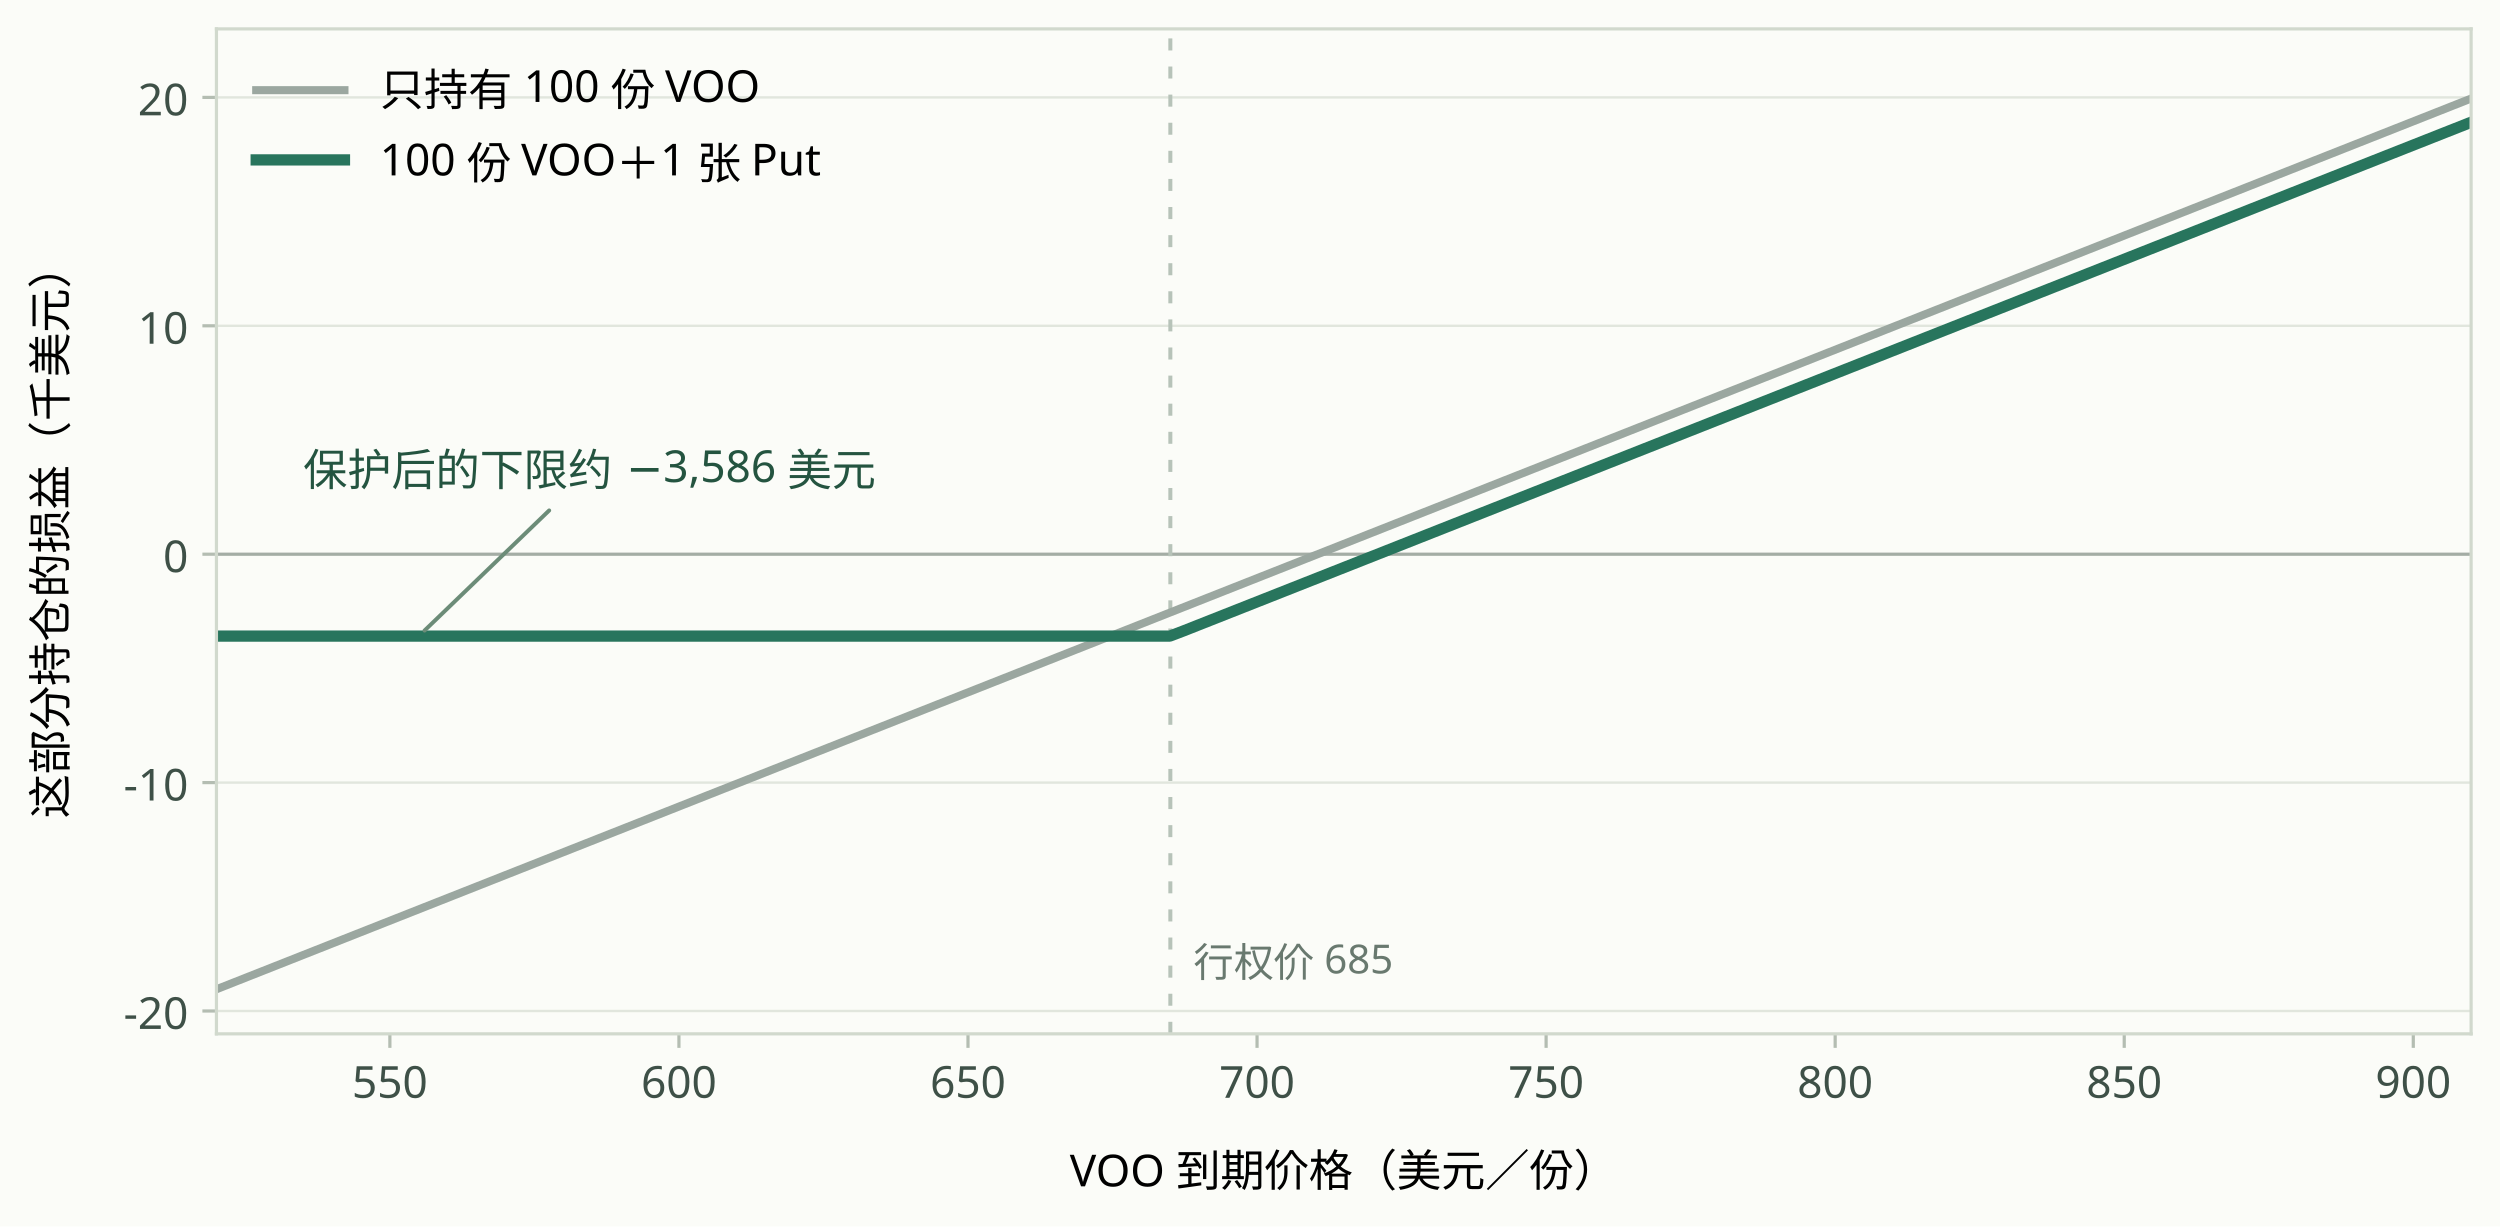
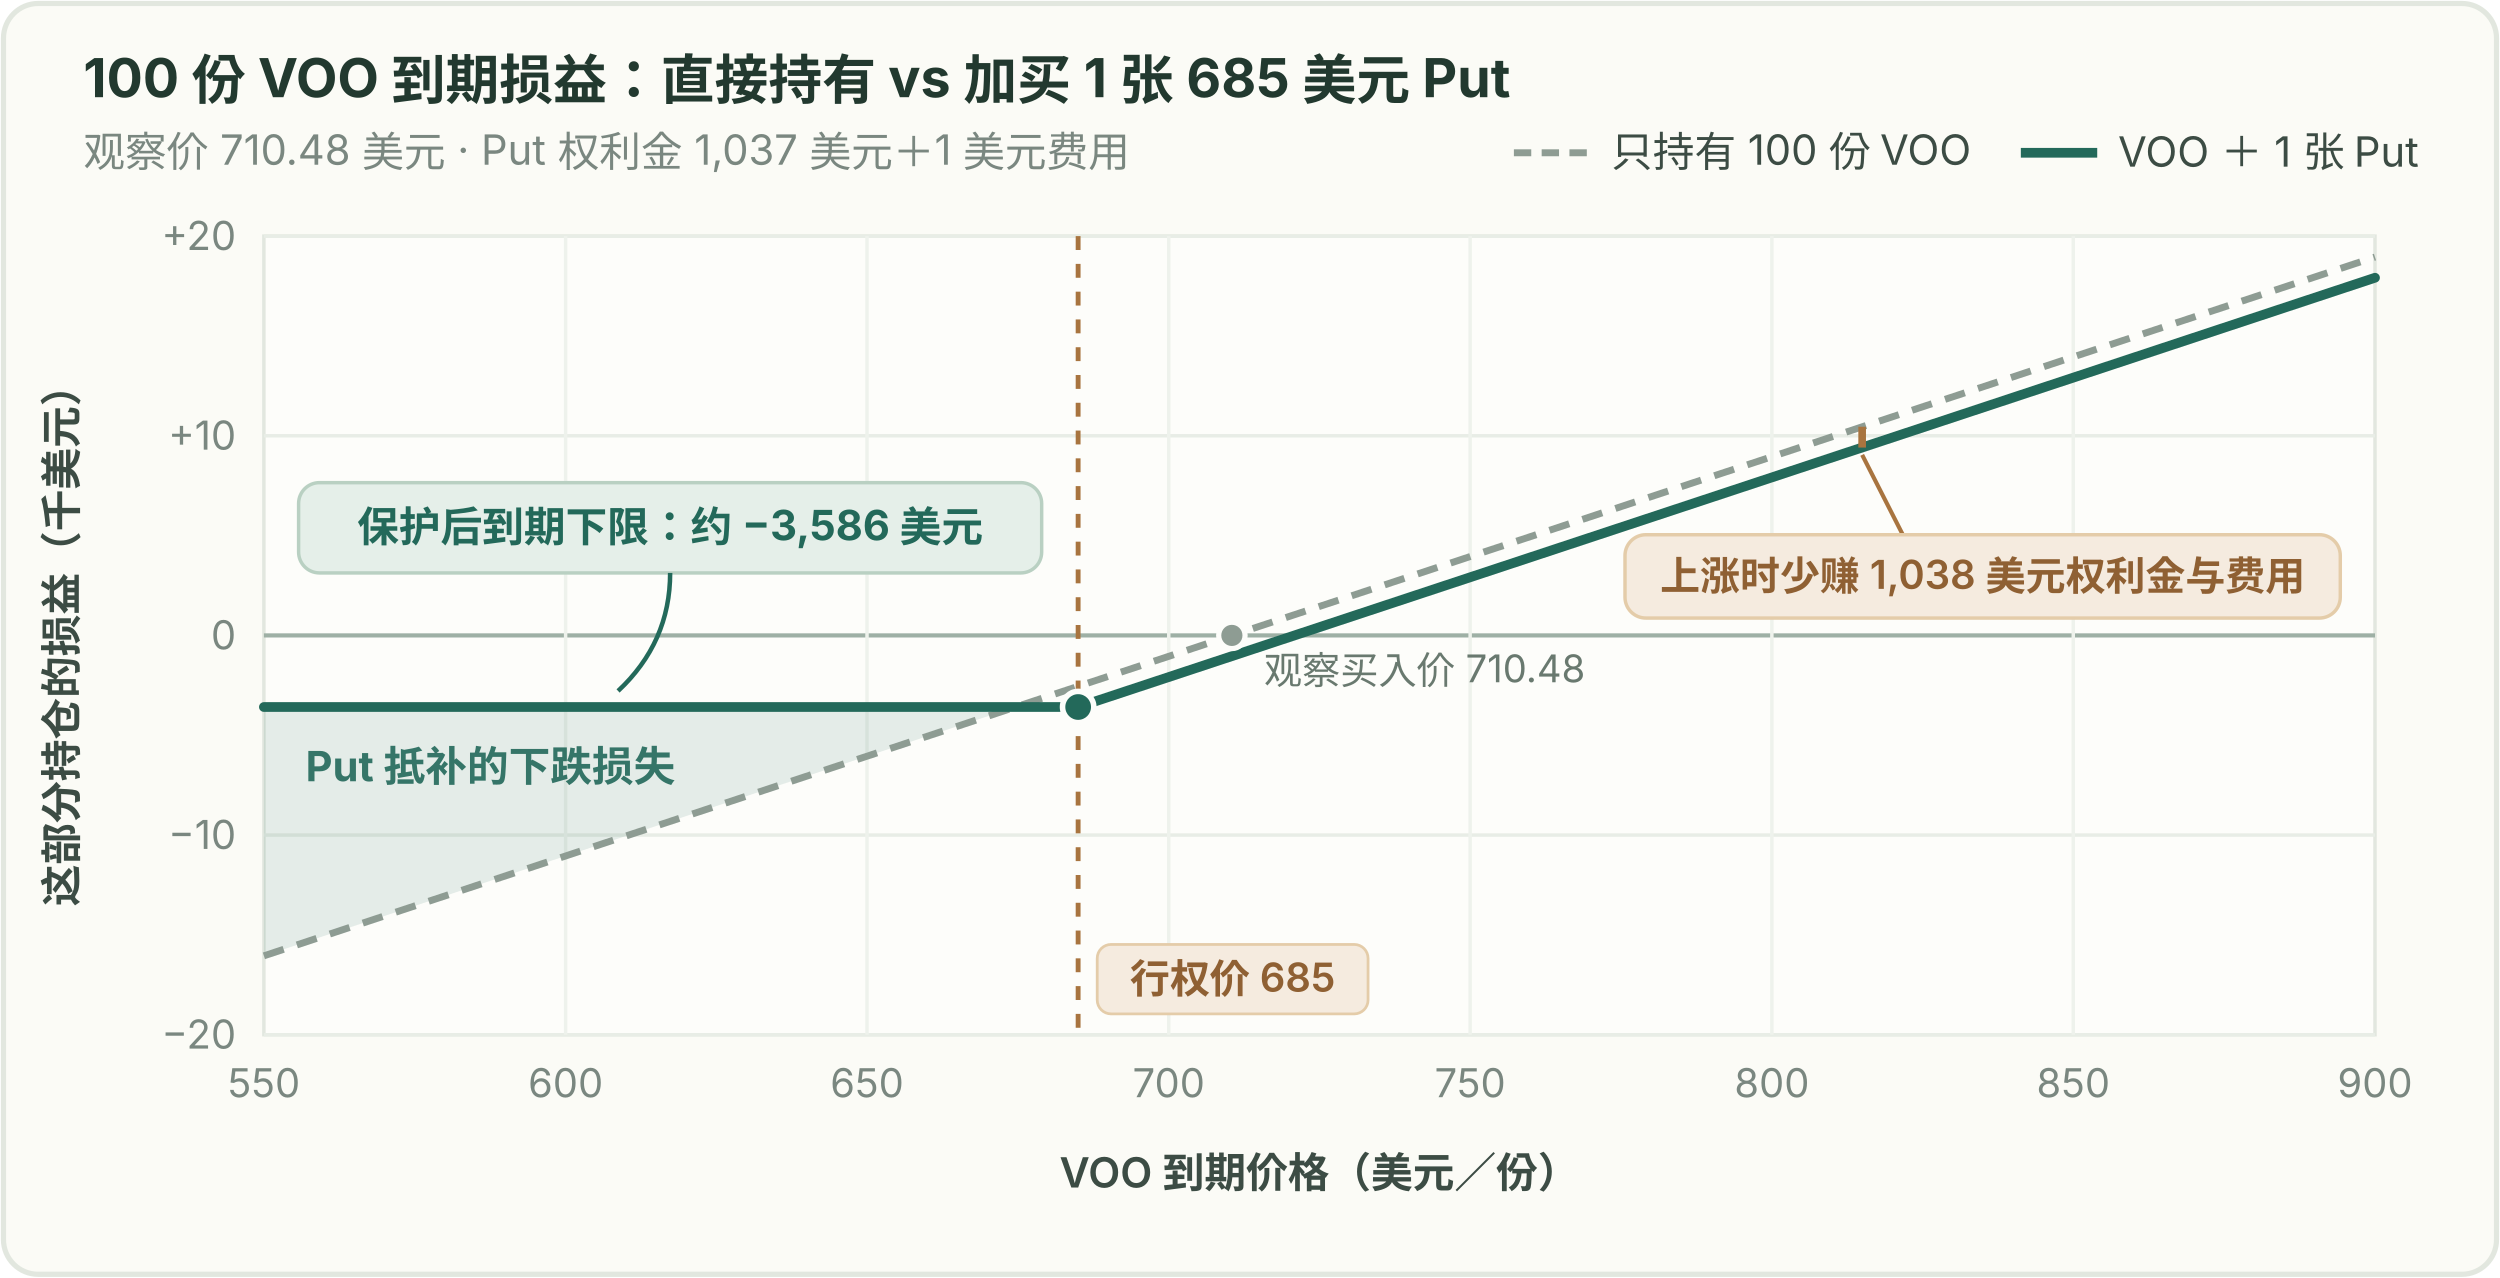
- <svg xmlns="http://www.w3.org/2000/svg" xmlns:xlink="http://www.w3.org/1999/xlink" width="622.856pt" height="305.556pt" viewBox="0 0 622.856 305.556" version="1.1">
-   <defs>
-     <style type="text/css">*{stroke-linejoin: round; stroke-linecap: butt}</style>
-   </defs>
-   <g id="figure_1">
-     <g id="patch_1">
-       <path d="M 0 305.556 L 622.856 305.556 L 622.856 0 L 0 0 z " style="fill: #fbfcf8" />
-     </g>
-     <g id="axes_1">
-       <g id="patch_2">
-         <path d="M 53.924 257.573 L 615.656 257.573 L 615.656 7.2 L 53.924 7.2 z " style="fill: #fbfcf8" />
-       </g>
-       <g id="matplotlib.axis_1">
-         <g id="xtick_1">
-           <g id="line2d_1">
-             <defs>
-               <path id="m3b5987afc4" d="M 0 0 L 0 3.5 " style="stroke: #b4bdb2; stroke-width: 0.8" />
-             </defs>
-             <g>
-               <use xlink:href="#m3b5987afc4" x="97.134" y="257.573" style="fill: #b4bdb2; stroke: #b4bdb2; stroke-width: 0.8" />
-             </g>
-           </g>
-           <g id="text_1">
-             <text style="font-size: 11px; font-family: 'Microsoft YaHei'; text-anchor: middle; fill: #3e5047" x="97.134" y="273.505" transform="rotate(-0 97.13403 273.5048)">550</text>
-           </g>
-         </g>
-         <g id="xtick_2">
-           <g id="line2d_2">
-             <g>
-               <use xlink:href="#m3b5987afc4" x="169.151" y="257.573" style="fill: #b4bdb2; stroke: #b4bdb2; stroke-width: 0.8" />
-             </g>
-           </g>
-           <g id="text_2">
-             <text style="font-size: 11px; font-family: 'Microsoft YaHei'; text-anchor: middle; fill: #3e5047" x="169.151" y="273.505" transform="rotate(-0 169.151 273.5048)">600</text>
-           </g>
-         </g>
-         <g id="xtick_3">
-           <g id="line2d_3">
-             <g>
-               <use xlink:href="#m3b5987afc4" x="241.168" y="257.573" style="fill: #b4bdb2; stroke: #b4bdb2; stroke-width: 0.8" />
-             </g>
-           </g>
-           <g id="text_3">
-             <text style="font-size: 11px; font-family: 'Microsoft YaHei'; text-anchor: middle; fill: #3e5047" x="241.168" y="273.505" transform="rotate(-0 241.168 273.5048)">650</text>
-           </g>
-         </g>
-         <g id="xtick_4">
-           <g id="line2d_4">
-             <g>
-               <use xlink:href="#m3b5987afc4" x="313.185" y="257.573" style="fill: #b4bdb2; stroke: #b4bdb2; stroke-width: 0.8" />
-             </g>
-           </g>
-           <g id="text_4">
-             <text style="font-size: 11px; font-family: 'Microsoft YaHei'; text-anchor: middle; fill: #3e5047" x="313.185" y="273.505" transform="rotate(-0 313.185 273.5048)">700</text>
-           </g>
-         </g>
-         <g id="xtick_5">
-           <g id="line2d_5">
-             <g>
-               <use xlink:href="#m3b5987afc4" x="385.202" y="257.573" style="fill: #b4bdb2; stroke: #b4bdb2; stroke-width: 0.8" />
-             </g>
-           </g>
-           <g id="text_5">
-             <text style="font-size: 11px; font-family: 'Microsoft YaHei'; text-anchor: middle; fill: #3e5047" x="385.202" y="273.505" transform="rotate(-0 385.2019 273.5048)">750</text>
-           </g>
-         </g>
-         <g id="xtick_6">
-           <g id="line2d_6">
-             <g>
-               <use xlink:href="#m3b5987afc4" x="457.219" y="257.573" style="fill: #b4bdb2; stroke: #b4bdb2; stroke-width: 0.8" />
-             </g>
-           </g>
-           <g id="text_6">
-             <text style="font-size: 11px; font-family: 'Microsoft YaHei'; text-anchor: middle; fill: #3e5047" x="457.219" y="273.505" transform="rotate(-0 457.2189 273.5048)">800</text>
-           </g>
-         </g>
-         <g id="xtick_7">
-           <g id="line2d_7">
-             <g>
-               <use xlink:href="#m3b5987afc4" x="529.236" y="257.573" style="fill: #b4bdb2; stroke: #b4bdb2; stroke-width: 0.8" />
-             </g>
-           </g>
-           <g id="text_7">
-             <text style="font-size: 11px; font-family: 'Microsoft YaHei'; text-anchor: middle; fill: #3e5047" x="529.236" y="273.505" transform="rotate(-0 529.2359 273.5048)">850</text>
-           </g>
-         </g>
-         <g id="xtick_8">
-           <g id="line2d_8">
-             <g>
-               <use xlink:href="#m3b5987afc4" x="601.253" y="257.573" style="fill: #b4bdb2; stroke: #b4bdb2; stroke-width: 0.8" />
-             </g>
-           </g>
-           <g id="text_8">
-             <text style="font-size: 11px; font-family: 'Microsoft YaHei'; text-anchor: middle; fill: #3e5047" x="601.253" y="273.505" transform="rotate(-0 601.2529 273.5048)">900</text>
-           </g>
-         </g>
-         <g id="text_9">
-           <text style="font-size: 11px; font-family: 'Microsoft YaHei'; text-anchor: middle" x="334.79" y="295.568" transform="rotate(-0 334.79 295.5685)">VOO 到期价格（美元／份）</text>
-         </g>
-       </g>
-       <g id="matplotlib.axis_2">
-         <g id="ytick_1">
-           <g id="line2d_9">
-             <path d="M 53.924 251.882 L 615.656 251.882 " clip-path="url(#p1600ebac4a)" style="fill: none; stroke: #e1e6dd; stroke-width: 0.6; stroke-linecap: square" />
-           </g>
-           <g id="line2d_10">
-             <defs>
-               <path id="m88a2098434" d="M 0 0 L -3.5 0 " style="stroke: #b4bdb2; stroke-width: 0.8" />
-             </defs>
-             <g>
-               <use xlink:href="#m88a2098434" x="53.924" y="251.882" style="fill: #b4bdb2; stroke: #b4bdb2; stroke-width: 0.8" />
-             </g>
-           </g>
-           <g id="text_10">
-             <text style="font-size: 11px; font-family: 'Microsoft YaHei'; text-anchor: end; fill: #3e5047" x="46.924" y="256.348" transform="rotate(-0 46.92385 256.3485)">-20</text>
-           </g>
-         </g>
-         <g id="ytick_2">
-           <g id="line2d_11">
-             <path d="M 53.924 194.98 L 615.656 194.98 " clip-path="url(#p1600ebac4a)" style="fill: none; stroke: #e1e6dd; stroke-width: 0.6; stroke-linecap: square" />
-           </g>
-           <g id="line2d_12">
-             <g>
-               <use xlink:href="#m88a2098434" x="53.924" y="194.98" style="fill: #b4bdb2; stroke: #b4bdb2; stroke-width: 0.8" />
-             </g>
-           </g>
-           <g id="text_11">
-             <text style="font-size: 11px; font-family: 'Microsoft YaHei'; text-anchor: end; fill: #3e5047" x="46.924" y="199.446" transform="rotate(-0 46.92385 199.4456)">-10</text>
-           </g>
-         </g>
-         <g id="ytick_3">
-           <g id="line2d_13">
-             <path d="M 53.924 138.077 L 615.656 138.077 " clip-path="url(#p1600ebac4a)" style="fill: none; stroke: #e1e6dd; stroke-width: 0.6; stroke-linecap: square" />
-           </g>
-           <g id="line2d_14">
-             <g>
-               <use xlink:href="#m88a2098434" x="53.924" y="138.077" style="fill: #b4bdb2; stroke: #b4bdb2; stroke-width: 0.8" />
-             </g>
-           </g>
-           <g id="text_12">
-             <text style="font-size: 11px; font-family: 'Microsoft YaHei'; text-anchor: end; fill: #3e5047" x="46.924" y="142.543" transform="rotate(-0 46.92385 142.5427)">0</text>
-           </g>
-         </g>
-         <g id="ytick_4">
-           <g id="line2d_15">
-             <path d="M 53.924 81.174 L 615.656 81.174 " clip-path="url(#p1600ebac4a)" style="fill: none; stroke: #e1e6dd; stroke-width: 0.6; stroke-linecap: square" />
-           </g>
-           <g id="line2d_16">
-             <g>
-               <use xlink:href="#m88a2098434" x="53.924" y="81.174" style="fill: #b4bdb2; stroke: #b4bdb2; stroke-width: 0.8" />
-             </g>
-           </g>
-           <g id="text_13">
-             <text style="font-size: 11px; font-family: 'Microsoft YaHei'; text-anchor: end; fill: #3e5047" x="46.924" y="85.64" transform="rotate(-0 46.92385 85.63981)">10</text>
-           </g>
-         </g>
-         <g id="ytick_5">
-           <g id="line2d_17">
-             <path d="M 53.924 24.271 L 615.656 24.271 " clip-path="url(#p1600ebac4a)" style="fill: none; stroke: #e1e6dd; stroke-width: 0.6; stroke-linecap: square" />
-           </g>
-           <g id="line2d_18">
-             <g>
-               <use xlink:href="#m88a2098434" x="53.924" y="24.271" style="fill: #b4bdb2; stroke: #b4bdb2; stroke-width: 0.8" />
-             </g>
-           </g>
-           <g id="text_14">
-             <text style="font-size: 11px; font-family: 'Microsoft YaHei'; text-anchor: end; fill: #3e5047" x="46.924" y="28.737" transform="rotate(-0 46.92385 28.73693)">20</text>
-           </g>
-         </g>
-         <g id="text_15">
-           <text style="font-size: 11px; font-family: 'Microsoft YaHei'; text-anchor: middle" x="16.476" y="132.386" transform="rotate(-90 16.47609 132.3863)">这部分持仓的损益（千美元）</text>
-         </g>
-       </g>
-       <g id="line2d_19">
-         <path d="M 53.924 138.077 L 615.656 138.077 " clip-path="url(#p1600ebac4a)" style="fill: none; stroke: #a4ada5; stroke-width: 0.8; stroke-linecap: square" />
-       </g>
-       <g id="line2d_20">
-         <path d="M 291.58 257.573 L 291.58 7.2 " clip-path="url(#p1600ebac4a)" style="fill: none; stroke-dasharray: 3,4; stroke-dashoffset: 0; stroke: #b7c3b9" />
-       </g>
-       <g id="line2d_21">
-         <path d="M 53.924 246.465 L 615.656 24.544 L 615.656 24.544 " clip-path="url(#p1600ebac4a)" style="fill: none; stroke: #9ba7a0; stroke-width: 2; stroke-linecap: square" />
-       </g>
-       <g id="line2d_22">
-         <path d="M 53.924 158.482 L 291.45 158.482 L 294.827 157.199 L 615.656 30.451 L 615.656 30.451 " clip-path="url(#p1600ebac4a)" style="fill: none; stroke: #28755d; stroke-width: 2.8; stroke-linecap: square" />
-       </g>
-       <g id="patch_3">
-         <path d="M 53.924 257.573 L 53.924 7.2 " style="fill: none; stroke: #d1d9cd; stroke-width: 0.8; stroke-linejoin: miter; stroke-linecap: square" />
-       </g>
-       <g id="patch_4">
-         <path d="M 615.656 257.573 L 615.656 7.2 " style="fill: none; stroke: #d1d9cd; stroke-width: 0.8; stroke-linejoin: miter; stroke-linecap: square" />
-       </g>
-       <g id="patch_5">
-         <path d="M 53.924 257.573 L 615.656 257.573 " style="fill: none; stroke: #d1d9cd; stroke-width: 0.8; stroke-linejoin: miter; stroke-linecap: square" />
-       </g>
-       <g id="patch_6">
-         <path d="M 53.924 7.2 L 615.656 7.2 " style="fill: none; stroke: #d1d9cd; stroke-width: 0.8; stroke-linejoin: miter; stroke-linecap: square" />
-       </g>
-       <g id="patch_7">
-         <path d="M 136.818 127.178 Q 121.297 142.136 105.777 157.093 " style="fill: none; stroke: #6c8c78; stroke-linecap: round" />
-       </g>
-       <g id="text_16">
-         <text style="font-size: 11px; font-family: 'Microsoft YaHei'; text-anchor: start; fill: #245440" x="75.529" y="121.006" transform="rotate(-0 75.52894 121.0058)">保护后的下限约 −3,586 美元</text>
-       </g>
-       <g id="text_17">
-         <text style="font-size: 10px; font-family: 'Microsoft YaHei'; text-anchor: start; fill: #69796f" x="297.341" y="243.347" transform="rotate(-0 297.3412 243.347)">行权价 685</text>
-       </g>
-       <g id="legend_1">
-         <g id="line2d_23">
-           <path d="M 63.824 22.461 L 74.824 22.461 L 85.824 22.461 " style="fill: none; stroke: #9ba7a0; stroke-width: 2; stroke-linecap: square" />
-         </g>
-         <g id="text_18">
-           <text style="font-size: 11px; font-family: 'Microsoft YaHei'; text-anchor: start" x="94.624" y="26.311" transform="rotate(-0 94.62385 26.31078)">只持有 100 份 VOO</text>
-         </g>
-         <g id="line2d_24">
-           <path d="M 63.824 39.842 L 74.824 39.842 L 85.824 39.842 " style="fill: none; stroke: #28755d; stroke-width: 2.8; stroke-linecap: square" />
-         </g>
-         <g id="text_19">
-           <text style="font-size: 11px; font-family: 'Microsoft YaHei'; text-anchor: start" x="94.624" y="43.692" transform="rotate(-0 94.62385 43.69228)">100 份 VOO＋1 张 Put</text>
-         </g>
-       </g>
-     </g>
-   </g>
-   <defs>
-     <clipPath id="p1600ebac4a">
-       <rect x="53.924" y="7.2" width="561.732" height="250.373" />
-     </clipPath>
-   </defs>
+ <svg xmlns="http://www.w3.org/2000/svg" width="720" height="368" viewBox="0 0 720 368" role="img" aria-labelledby="title desc">
+   <style>
+   text { font-family: Inter, -apple-system, BlinkMacSystemFont, "Segoe UI", "PingFang SC", "Microsoft YaHei", "Noto Sans SC", sans-serif; font-variant-numeric: lining-nums tabular-nums; fill: #22392f; }
+   .title { font-size: 15.5px; font-weight: 700; }
+   .sub { font-size: 12px; fill: #7a8780; }
+   .legend { font-size: 12px; fill: #3c4c44; }
+   .tick { font-size: 11.5px; fill: #7a8780; }
+   .axis { font-size: 12px; font-weight: 600; fill: #3c4c44; }
+   .note-teal { font-size: 12px; font-weight: 650; fill: #23695a; }
+   .note-warm { font-size: 11.5px; font-weight: 600; fill: #8f6033; }
+   .note-muted { font-size: 11px; fill: #69796f; }
+ </style>
+   <rect x="1" y="1" width="718" height="366" rx="10" fill="#fbfbf6" stroke="#e2e7df" stroke-width="1.5" />
+   <text x="24" y="28" class="title">100 份 VOO 到期损益：直接持有 vs 加买 1 张 685 美元 Put</text>
+   <text x="24" y="48" class="sub">观察价 710.48 美元 · Put 权利金 1,037 美元＋1 美元费用</text>
+   <line x1="436" y1="44" x2="458" y2="44" stroke="#8e9c93" stroke-width="2" stroke-dasharray="5 3" />
+   <text x="464" y="48" class="legend">只持有 100 份 VOO</text>
+   <line x1="582" y1="44" x2="604" y2="44" stroke="#23695a" stroke-width="2.8" />
+   <text x="610" y="48" class="legend">VOO ＋ 1 张 Put</text>
+   <rect x="76" y="68" width="608" height="230" fill="#fdfdfa" stroke="#e2e7df" stroke-width="1" />
+   <line x1="76" y1="68" x2="684" y2="68" stroke="#e8ede6" stroke-width="1" />
+   <line x1="76" y1="125.5" x2="684" y2="125.5" stroke="#e8ede6" stroke-width="1" />
+   <line x1="76" y1="183" x2="684" y2="183" stroke="#9eb0a5" stroke-width="1.2" />
+   <line x1="76" y1="240.5" x2="684" y2="240.5" stroke="#e8ede6" stroke-width="1" />
+   <line x1="76" y1="298" x2="684" y2="298" stroke="#e8ede6" stroke-width="1" />
+   <line x1="162.9" y1="68" x2="162.9" y2="298" stroke="#eef2ec" stroke-width="1" />
+   <line x1="249.7" y1="68" x2="249.7" y2="298" stroke="#eef2ec" stroke-width="1" />
+   <line x1="336.6" y1="68" x2="336.6" y2="298" stroke="#eef2ec" stroke-width="1" />
+   <line x1="423.4" y1="68" x2="423.4" y2="298" stroke="#eef2ec" stroke-width="1" />
+   <line x1="510.3" y1="68" x2="510.3" y2="298" stroke="#eef2ec" stroke-width="1" />
+   <line x1="597.1" y1="68" x2="597.1" y2="298" stroke="#eef2ec" stroke-width="1" />
+   <polygon points="76,203.62 292.48,203.62 76,275.28" fill="#23695a" fill-opacity="0.11" />
+   <text x="88" y="225" class="note-teal" fill-opacity="0.9">Put 抵补的下跌损失</text>
+   <line x1="310.5" y1="68" x2="310.5" y2="298" stroke="#a8743f" stroke-width="1.4" stroke-dasharray="4 4" />
+   <rect x="316" y="272" width="78" height="20" rx="4" fill="#f5ebdf" stroke="#e4cca9" stroke-width="0.8" />
+   <text x="355" y="286" class="note-warm" text-anchor="middle">行权价 685</text>
+   <line x1="76" y1="275.28" x2="684" y2="74.03" stroke="#8e9c93" stroke-width="2" stroke-dasharray="6 4" />
+   <polyline points="76,203.62 310.51,203.62 684,79.99" fill="none" stroke="#23695a" stroke-width="2.8" stroke-linejoin="round" stroke-linecap="round" />
+   <circle cx="310.51" cy="203.62" r="4.5" fill="#23695a" stroke="#fdfdfa" stroke-width="1.6" />
+   <circle cx="354.78" cy="183" r="3.8" fill="#8e9c93" stroke="#fdfdfa" stroke-width="1.5" />
+   <text x="364" y="197" class="note-muted">观察买入价 710.48</text>
+   <rect x="86" y="139" width="214" height="26" rx="6" fill="#e5efe9" stroke="#b9d0c2" stroke-width="1" />
+   <text x="193" y="156" class="note-teal" text-anchor="middle">保护后到期下限：约 −3,586 美元</text>
+   <path d="M193 165 Q193 185 178 199" fill="none" stroke="#23695a" stroke-width="1.3" />
+   <line x1="536.3" y1="122.9" x2="536.3" y2="128.9" stroke="#a8743f" stroke-width="2.2" />
+   <path d="M536.3 131 L548 154" fill="none" stroke="#a8743f" stroke-width="1.2" />
+   <rect x="468" y="154" width="206" height="24" rx="6" fill="#f5ebdf" stroke="#e4cca9" stroke-width="1" />
+   <text x="571" y="170" class="note-warm" text-anchor="middle">上涨时少赚 1,038 美元权利金与费用</text>
+   <text x="68" y="72" class="tick" text-anchor="end">+20</text>
+   <text x="68" y="129.5" class="tick" text-anchor="end">+10</text>
+   <text x="68" y="187" class="tick" text-anchor="end">0</text>
+   <text x="68" y="244.5" class="tick" text-anchor="end">−10</text>
+   <text x="68" y="302" class="tick" text-anchor="end">−20</text>
+   <text x="22" y="183" class="axis" text-anchor="middle" transform="rotate(-90 22 183)">这部分持仓的损益（千美元）</text>
+   <text x="76" y="316" class="tick" text-anchor="middle">550</text>
+   <text x="162.9" y="316" class="tick" text-anchor="middle">600</text>
+   <text x="249.7" y="316" class="tick" text-anchor="middle">650</text>
+   <text x="336.6" y="316" class="tick" text-anchor="middle">700</text>
+   <text x="423.4" y="316" class="tick" text-anchor="middle">750</text>
+   <text x="510.3" y="316" class="tick" text-anchor="middle">800</text>
+   <text x="597.1" y="316" class="tick" text-anchor="middle">850</text>
+   <text x="684" y="316" class="tick" text-anchor="middle">900</text>
+   <text x="380" y="342" class="axis" text-anchor="middle">VOO 到期价格（美元／份）</text>
</svg>
